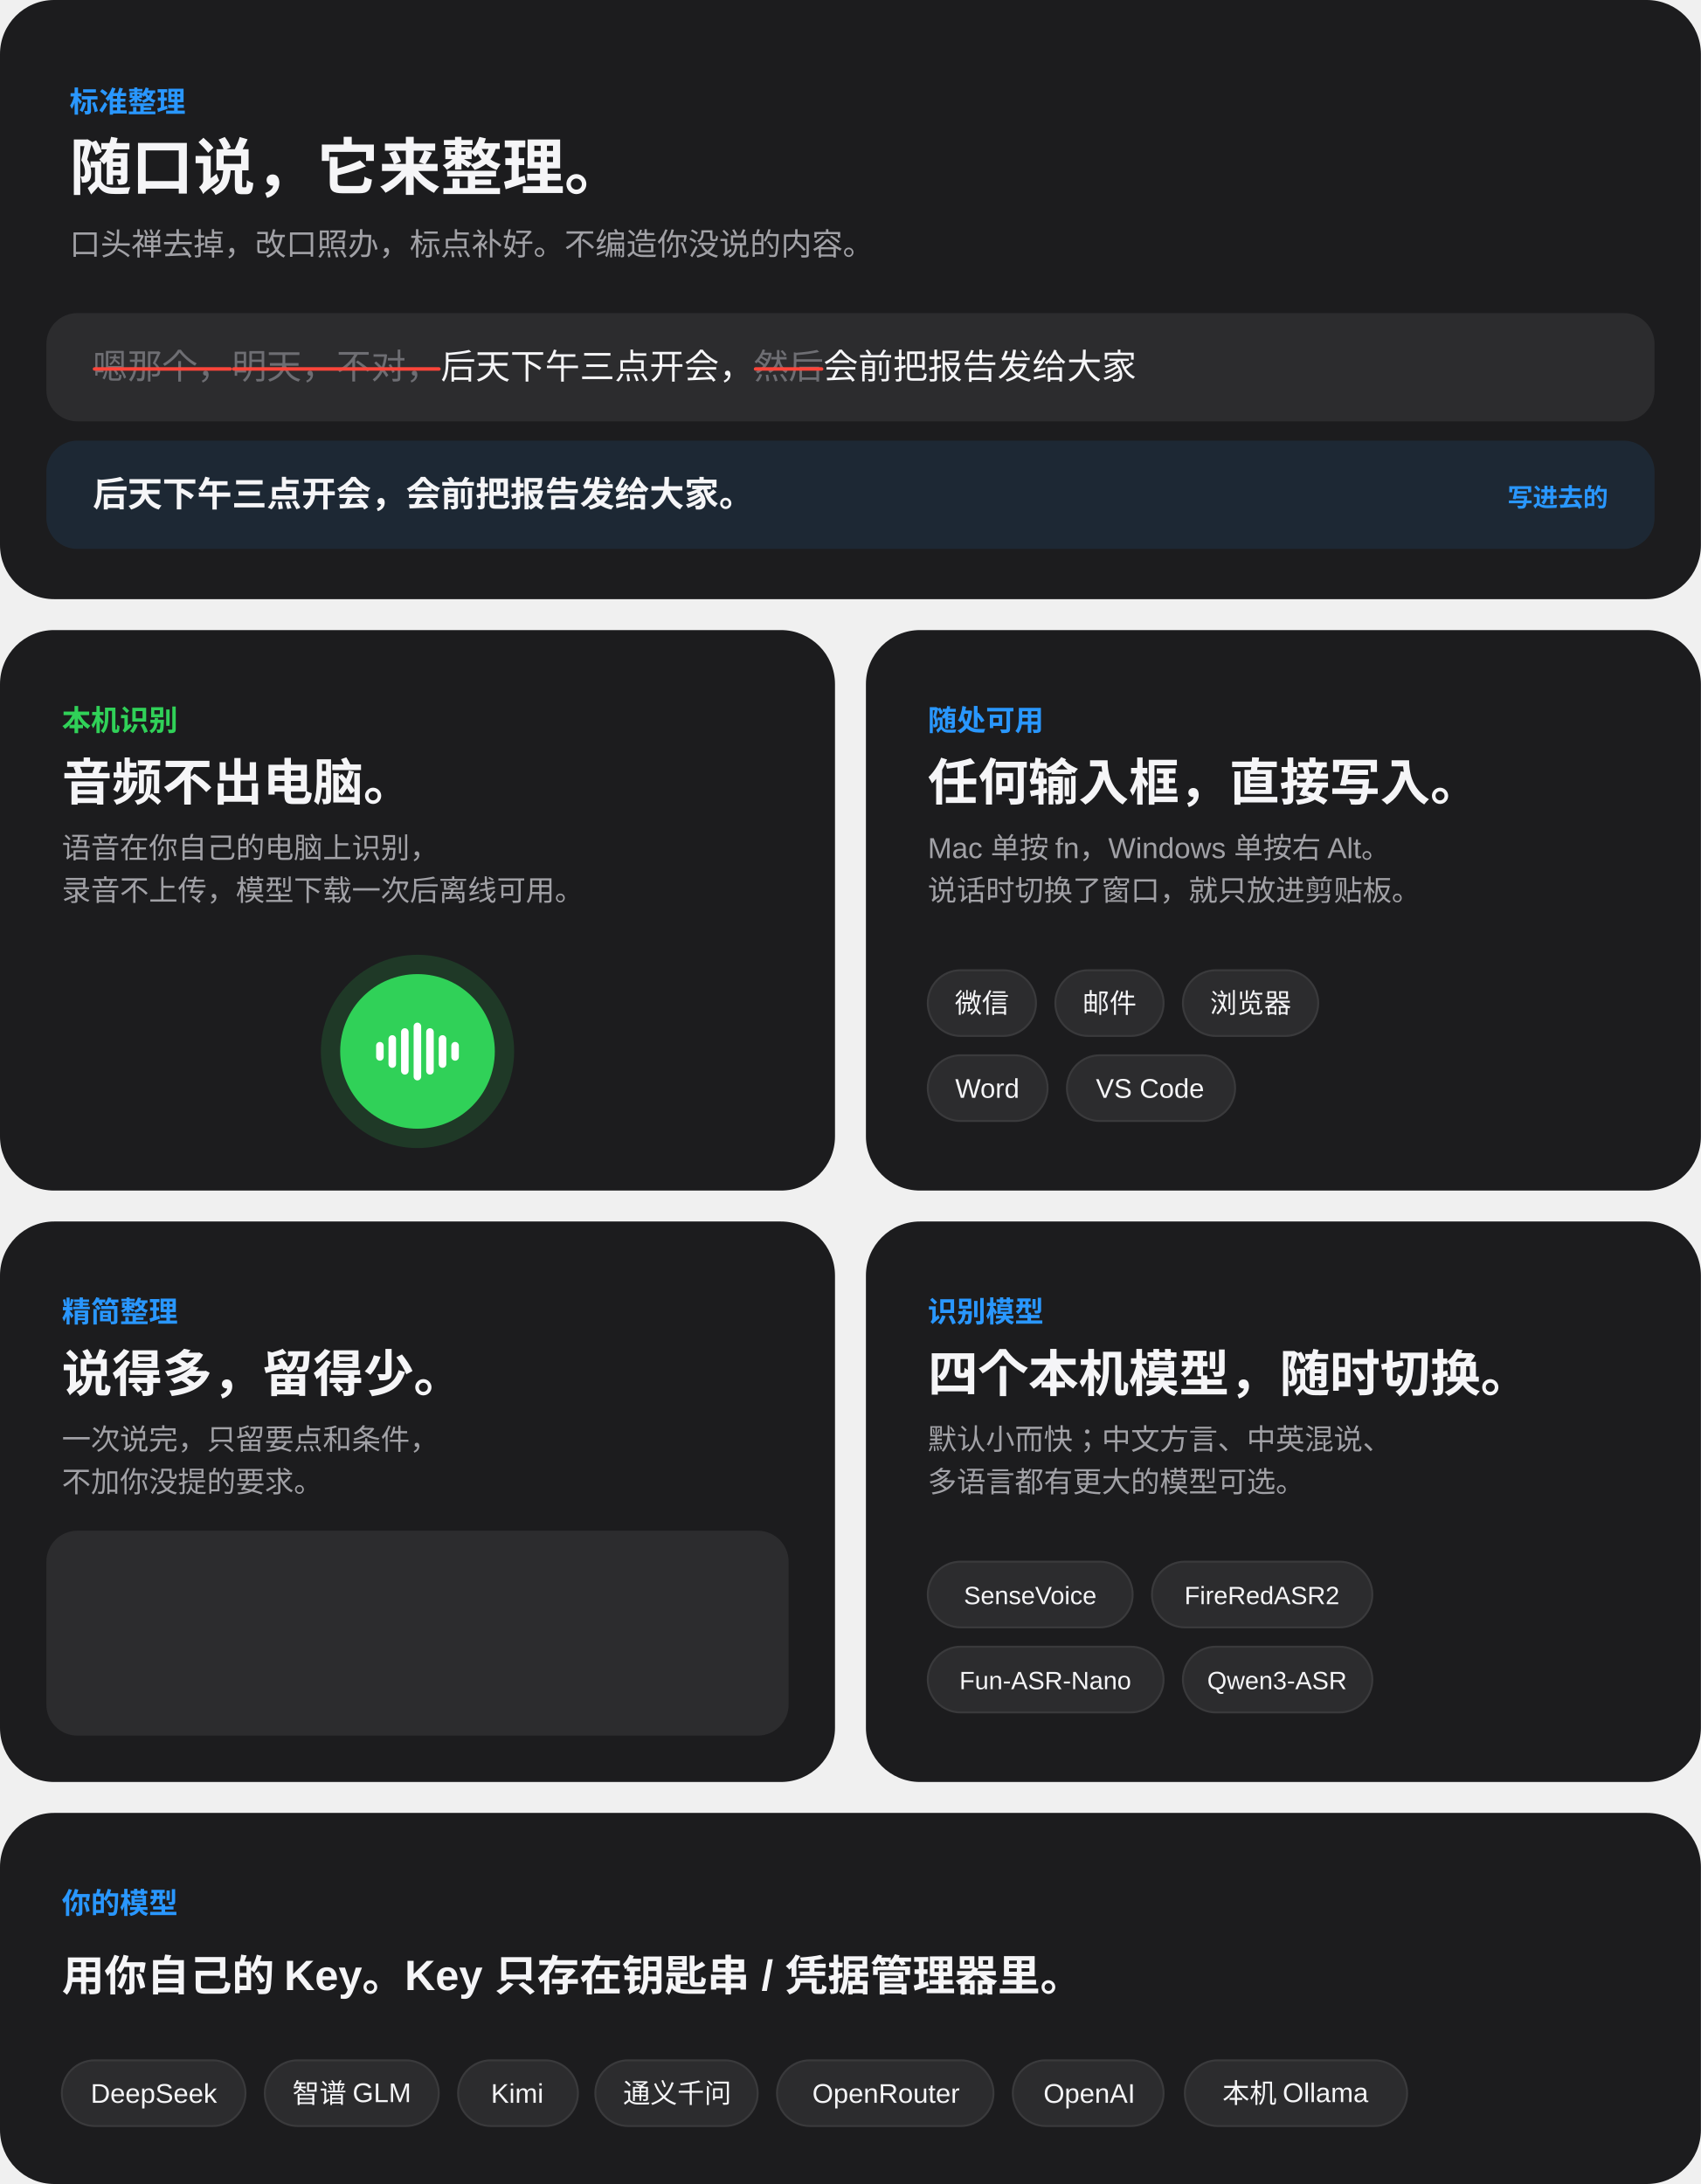
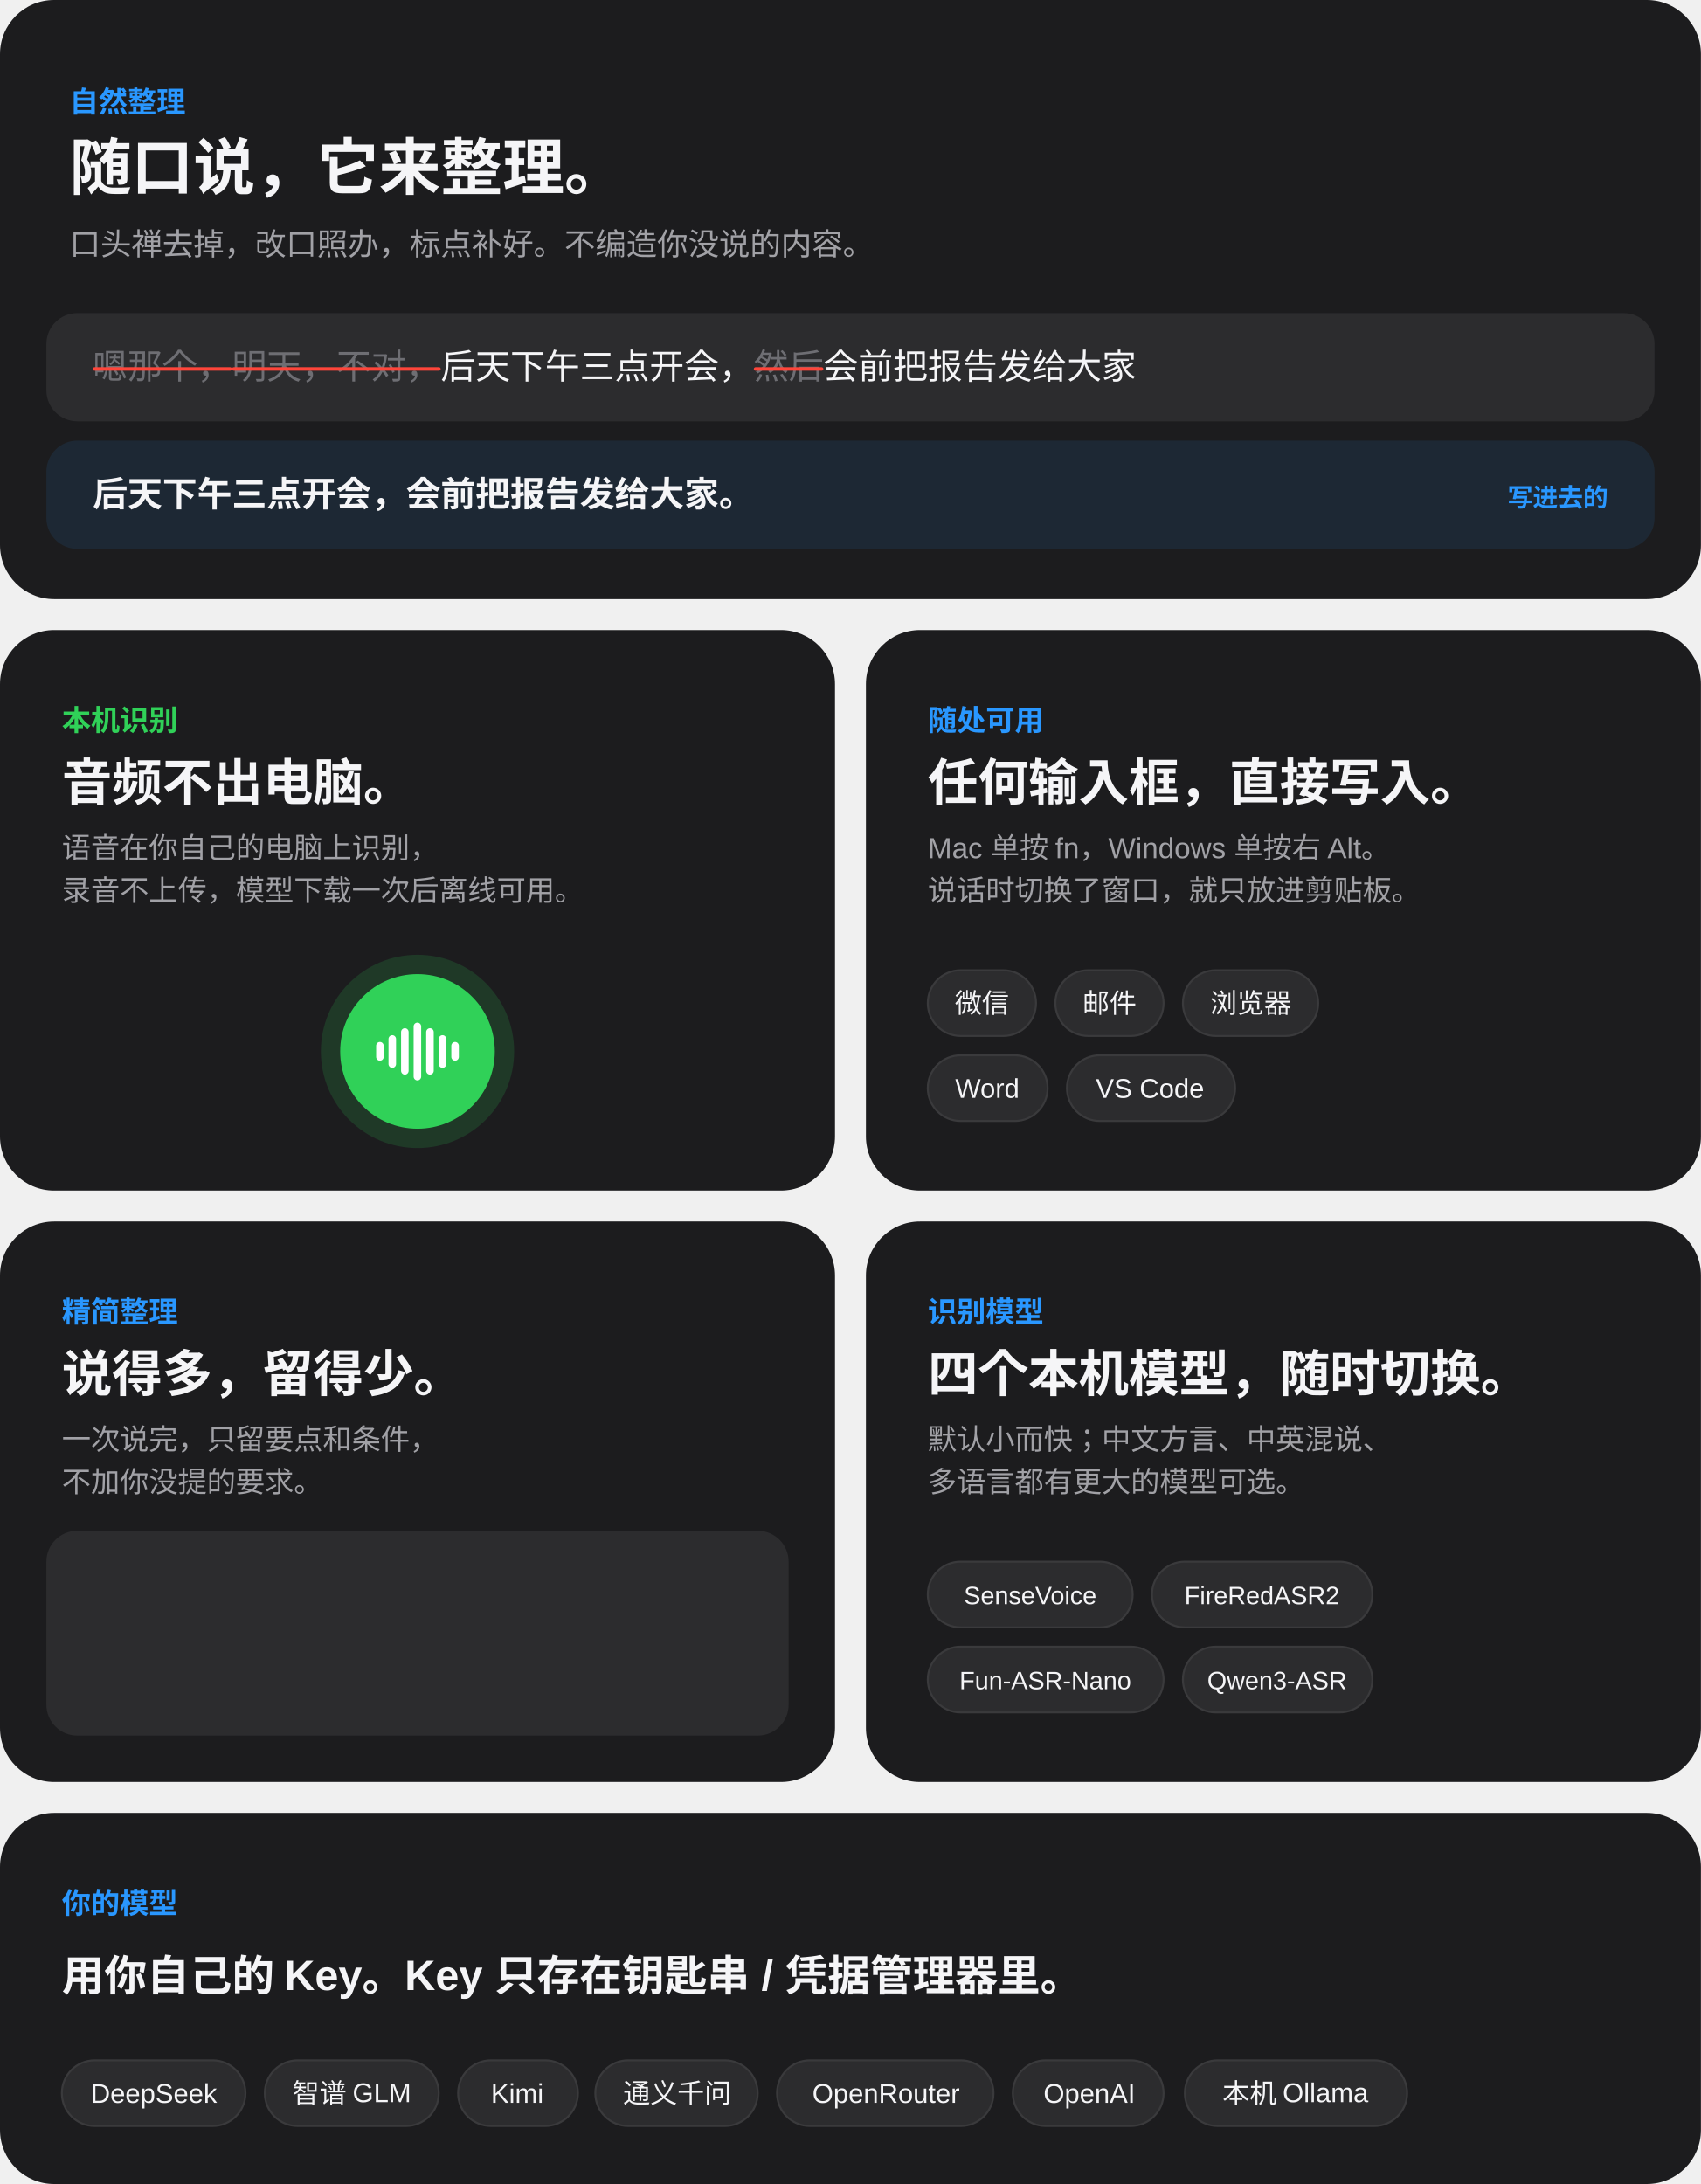
- <svg xmlns="http://www.w3.org/2000/svg" width="880" height="1130" viewBox="0 0 880 1130" role="img" aria-label="亮点：标准整理；音频不出电脑；任何输入框直接写入；精简整理；四个本机识别模型；用你自己的 Key。">
+ <svg xmlns="http://www.w3.org/2000/svg" width="880" height="1130" viewBox="0 0 880 1130" role="img" aria-label="亮点：自然整理；音频不出电脑；任何输入框直接写入；精简整理；四个本机识别模型；用你自己的 Key。">
  <style>
text { font-family: -apple-system, BlinkMacSystemFont, 'SF Pro Display', 'SF Pro Text', 'PingFang SC', 'Hiragino Sans GB', 'Microsoft YaHei', 'Helvetica Neue', Arial, sans-serif; }
.ink { fill: #f5f5f7; } .gray { fill: #a1a1a6; } .faint { fill: #6e6e73; }
.blue { fill: #2997ff; } .green { fill: #30d158; }
.grow { transform-box: fill-box; transform-origin: center; }
.left { transform-box: fill-box; transform-origin: left center; }
@media (prefers-reduced-motion: reduce) { * { animation: none !important; } }
.lb0 { animation: lbPulse 1.2s ease-in-out -0.00s infinite; }
.lb1 { animation: lbPulse 1.2s ease-in-out -0.48s infinite; }
.lb2 { animation: lbPulse 1.2s ease-in-out -0.26s infinite; }
.lb3 { animation: lbPulse 1.2s ease-in-out -0.74s infinite; }
.lb4 { animation: lbPulse 1.2s ease-in-out -0.52s infinite; }
.lb5 { animation: lbPulse 1.2s ease-in-out -1.00s infinite; }
.lb6 { animation: lbPulse 1.2s ease-in-out -0.78s infinite; }
@keyframes lbPulse { 0%,100% { transform: scaleY(1); } 50% { transform: scaleY(0.35); } }
.fade { animation: fade 6s ease-in-out infinite; }
.cut  { animation: cut 6s ease-in-out infinite; }
@keyframes cut  { 0%,15% { transform: scaleX(0); } 35%,85% { transform: scaleX(1); } 95%,100% { transform: scaleX(0); } }
@keyframes fade { 0%,35% { opacity: 1; } 50%,85% { opacity: .35; } 95%,100% { opacity: 1; } }
.pulse { animation: pulse 2.4s ease-out infinite; }
@keyframes pulse { 0% { transform: scale(.8); opacity: 1; } 100% { transform: scale(1.5); opacity: 0; } }
.result { animation: result 6s ease-in-out infinite; }
@keyframes result { 0%,30% { opacity: .25; } 42%,88% { opacity: 1; } 96%,100% { opacity: .25; } }
.pl { animation: pl 6s ease-out infinite; opacity: 0; }
.p0 { animation-delay: 0s; } .p1 { animation-delay: .35s; } .p2 { animation-delay: .7s; } .p3 { animation-delay: 1.05s; } .p4 { animation-delay: 1.4s; }
@keyframes pl { 0% { opacity: 0; transform: translateX(-6px); } 8%,80% { opacity: 1; transform: translateX(0); } 92%,100% { opacity: 0; } }
.m0,.m1,.n0,.n1 { animation: pick 8s ease-in-out infinite; }
.m1 { animation-delay: -6s; } .n0 { animation-delay: -4s; } .n1 { animation-delay: -2s; }
@keyframes pick { 0%,22% { opacity: 1; } 27%,95% { opacity: .5; } 100% { opacity: 1; } }
</style>
  <g transform="translate(0,0)">
    <rect width="880" height="310" rx="28" fill="#1c1c1e" />
-     <text x="36" y="58" font-size="15" font-weight="600" text-anchor="start" class="blue">标准整理</text>
+     <text x="36" y="58" font-size="15" font-weight="600" text-anchor="start" class="blue">自然整理</text>
    <text x="36" y="98" font-size="32" font-weight="700" text-anchor="start" class="ink">随口说，它来整理。</text>
    <text x="36" y="132" font-size="16" font-weight="400" text-anchor="start" class="gray">口头禅去掉，改口照办，标点补好。不编造你没说的内容。</text>
    <rect x="24" y="162" width="832" height="56" rx="16" fill="#2c2c2e" />
    <g class="fade">
      <text x="48" y="196" font-size="18" font-weight="400" text-anchor="start" class="faint">嗯那个，</text>
    </g>
    <rect class="left cut" x="48" y="190" width="72" height="1.8" rx="0.9" fill="#ff453a" />
    <g class="fade">
      <text x="120" y="196" font-size="18" font-weight="400" text-anchor="start" class="faint">明天，不对，</text>
    </g>
    <rect class="left cut" x="120" y="190" width="108" height="1.8" rx="0.9" fill="#ff453a" />
    <g class="">
      <text x="228" y="196" font-size="18" font-weight="400" text-anchor="start" class="ink">后天下午三点开会，</text>
    </g>
    <g class="fade">
      <text x="390" y="196" font-size="18" font-weight="400" text-anchor="start" class="faint">然后</text>
    </g>
    <rect class="left cut" x="390" y="190" width="36" height="1.8" rx="0.9" fill="#ff453a" />
    <g class="">
      <text x="426" y="196" font-size="18" font-weight="400" text-anchor="start" class="ink">会前把报告发给大家</text>
    </g>
    <g class="result">
      <rect x="24" y="228" width="832" height="56" rx="16" fill="#2997ff" fill-opacity="0.10" />
      <text x="48" y="262" font-size="18" font-weight="600" text-anchor="start" class="ink">后天下午三点开会，会前把报告发给大家。</text>
      <text x="832" y="262" font-size="13" font-weight="600" text-anchor="end" class="blue">写进去的</text>
    </g>
  </g>
  <g transform="translate(0,326)">
    <rect width="432.0" height="290" rx="28" fill="#1c1c1e" />
    <text x="32" y="52" font-size="15" font-weight="600" text-anchor="start" class="green">本机识别</text>
    <text x="32" y="88" font-size="26" font-weight="700" text-anchor="start" class="ink">音频不出电脑。</text>
    <text x="32" y="118" font-size="15" font-weight="400" text-anchor="start" class="gray">语音在你自己的电脑上识别，</text>
    <text x="32" y="140" font-size="15" font-weight="400" text-anchor="start" class="gray">录音不上传，模型下载一次后离线可用。</text>
    <circle class="grow pulse" cx="216.0" cy="218" r="50" fill="#30d158" fill-opacity="0.16" />
    <circle cx="216.0" cy="218" r="40" fill="#30d158" />
    <rect class="grow lb0" x="194.6" y="213.1" width="3.9" height="9.7" rx="2.0" fill="#ffffff" />
    <rect class="grow lb1" x="201.0" y="209.6" width="3.9" height="16.9" rx="2.0" fill="#ffffff" />
    <rect class="grow lb2" x="207.5" y="206.0" width="3.9" height="24.0" rx="2.0" fill="#ffffff" />
    <rect class="grow lb3" x="214.0" y="203.1" width="3.9" height="29.9" rx="2.0" fill="#ffffff" />
    <rect class="grow lb4" x="220.5" y="206.0" width="3.9" height="24.0" rx="2.0" fill="#ffffff" />
    <rect class="grow lb5" x="227.0" y="209.6" width="3.9" height="16.9" rx="2.0" fill="#ffffff" />
    <rect class="grow lb6" x="233.5" y="213.1" width="3.9" height="9.7" rx="2.0" fill="#ffffff" />
  </g>
  <g transform="translate(448.0,326)">
    <rect width="432.0" height="290" rx="28" fill="#1c1c1e" />
    <text x="32" y="52" font-size="15" font-weight="600" text-anchor="start" class="blue">随处可用</text>
    <text x="32" y="88" font-size="26" font-weight="700" text-anchor="start" class="ink">任何输入框，直接写入。</text>
    <text x="32" y="118" font-size="15" font-weight="400" text-anchor="start" class="gray">Mac 单按 fn，Windows 单按右 Alt。</text>
    <text x="32" y="140" font-size="15" font-weight="400" text-anchor="start" class="gray">说话时切换了窗口，就只放进剪贴板。</text>
    <g>
      <rect x="32" y="176" width="56" height="34" rx="17" fill="#2c2c2e" stroke="#3a3a3c" />
      <text x="60.0" y="198" font-size="14" font-weight="500" text-anchor="middle" class="ink">微信</text>
    </g>
    <g>
      <rect x="98" y="176" width="56" height="34" rx="17" fill="#2c2c2e" stroke="#3a3a3c" />
      <text x="126.0" y="198" font-size="14" font-weight="500" text-anchor="middle" class="ink">邮件</text>
    </g>
    <g>
      <rect x="164" y="176" width="70" height="34" rx="17" fill="#2c2c2e" stroke="#3a3a3c" />
      <text x="199.0" y="198" font-size="14" font-weight="500" text-anchor="middle" class="ink">浏览器</text>
    </g>
    <g>
      <rect x="32" y="220" width="62" height="34" rx="17" fill="#2c2c2e" stroke="#3a3a3c" />
      <text x="62.8" y="242" font-size="14" font-weight="500" text-anchor="middle" class="ink">Word</text>
    </g>
    <g>
      <rect x="104" y="220" width="87" height="34" rx="17" fill="#2c2c2e" stroke="#3a3a3c" />
      <text x="147.0" y="242" font-size="14" font-weight="500" text-anchor="middle" class="ink">VS Code</text>
    </g>
  </g>
  <g transform="translate(0,632)">
    <rect width="432.0" height="290" rx="28" fill="#1c1c1e" />
    <text x="32" y="52" font-size="15" font-weight="600" text-anchor="start" class="blue">精简整理</text>
    <text x="32" y="88" font-size="26" font-weight="700" text-anchor="start" class="ink">说得多，留得少。</text>
    <text x="32" y="118" font-size="15" font-weight="400" text-anchor="start" class="gray">一次说完，只留要点和条件，</text>
    <text x="32" y="140" font-size="15" font-weight="400" text-anchor="start" class="gray">不加你没提的要求。</text>
    <rect x="24" y="160" width="384.0" height="106" rx="16" fill="#2c2c2e" />
    <g class="pl p0">
      <text x="44" y="190" font-size="14" font-weight="500" text-anchor="start" class="ink">请写本周周报，发给老板，篇幅简短。</text>
    </g>
    <g class="pl p1">
      <text x="44" y="220" font-size="14" font-weight="500" text-anchor="start" class="ink">1. 完成登录页改版。</text>
    </g>
    <g class="pl p2">
      <text x="44" y="250" font-size="14" font-weight="500" text-anchor="start" class="ink">2. 修复了几个 bug。</text>
    </g>
  </g>
  <g transform="translate(448.0,632)">
    <rect width="432.0" height="290" rx="28" fill="#1c1c1e" />
    <text x="32" y="52" font-size="15" font-weight="600" text-anchor="start" class="blue">识别模型</text>
    <text x="32" y="88" font-size="26" font-weight="700" text-anchor="start" class="ink">四个本机模型，随时切换。</text>
    <text x="32" y="118" font-size="15" font-weight="400" text-anchor="start" class="gray">默认小而快；中文方言、中英混说、</text>
    <text x="32" y="140" font-size="15" font-weight="400" text-anchor="start" class="gray">多语言都有更大的模型可选。</text>
    <g class="m0">
      <rect x="32" y="176" width="106" height="34" rx="17" fill="#2c2c2e" stroke="#3a3a3c" />
      <text x="85.0" y="198" font-size="13" font-weight="500" text-anchor="middle" class="ink">SenseVoice</text>
    </g>
    <g class="m1">
      <rect x="148" y="176" width="114" height="34" rx="17" fill="#2c2c2e" stroke="#3a3a3c" />
      <text x="204.9" y="198" font-size="13" font-weight="500" text-anchor="middle" class="ink">FireRedASR2</text>
    </g>
    <g class="n0">
      <rect x="32" y="220" width="122" height="34" rx="17" fill="#2c2c2e" stroke="#3a3a3c" />
      <text x="92.8" y="242" font-size="13" font-weight="500" text-anchor="middle" class="ink">Fun-ASR-Nano</text>
    </g>
    <g class="n1">
      <rect x="164" y="220" width="98" height="34" rx="17" fill="#2c2c2e" stroke="#3a3a3c" />
      <text x="212.7" y="242" font-size="13" font-weight="500" text-anchor="middle" class="ink">Qwen3-ASR</text>
    </g>
  </g>
  <g transform="translate(0,938)">
    <rect width="880" height="192" rx="28" fill="#1c1c1e" />
    <text x="32" y="52" font-size="15" font-weight="600" text-anchor="start" class="blue">你的模型</text>
    <text x="32" y="92" font-size="22" font-weight="700" text-anchor="start" class="ink">用你自己的 Key。Key 只存在钥匙串 / 凭据管理器里。</text>
    <g>
      <rect x="32" y="128" width="95" height="34" rx="17" fill="#2c2c2e" stroke="#3a3a3c" />
      <text x="79.6" y="150" font-size="14" font-weight="500" text-anchor="middle" class="ink">DeepSeek</text>
    </g>
    <g>
      <rect x="137" y="128" width="90" height="34" rx="17" fill="#2c2c2e" stroke="#3a3a3c" />
      <text x="182.0" y="150" font-size="14" font-weight="500" text-anchor="middle" class="ink">智谱 GLM</text>
    </g>
    <g>
      <rect x="237" y="128" width="62" height="34" rx="17" fill="#2c2c2e" stroke="#3a3a3c" />
      <text x="267.6" y="150" font-size="14" font-weight="500" text-anchor="middle" class="ink">Kimi</text>
    </g>
    <g>
      <rect x="308" y="128" width="84" height="34" rx="17" fill="#2c2c2e" stroke="#3a3a3c" />
      <text x="350.4" y="150" font-size="14" font-weight="500" text-anchor="middle" class="ink">通义千问</text>
    </g>
    <g>
      <rect x="402" y="128" width="112" height="34" rx="17" fill="#2c2c2e" stroke="#3a3a3c" />
      <text x="458.4" y="150" font-size="14" font-weight="500" text-anchor="middle" class="ink">OpenRouter</text>
    </g>
    <g>
      <rect x="524" y="128" width="78" height="34" rx="17" fill="#2c2c2e" stroke="#3a3a3c" />
      <text x="563.6" y="150" font-size="14" font-weight="500" text-anchor="middle" class="ink">OpenAI</text>
    </g>
    <g>
      <rect x="613" y="128" width="115" height="34" rx="17" fill="#2c2c2e" stroke="#3a3a3c" />
      <text x="670.2" y="150" font-size="14" font-weight="500" text-anchor="middle" class="ink">本机 Ollama</text>
    </g>
  </g>
</svg>
